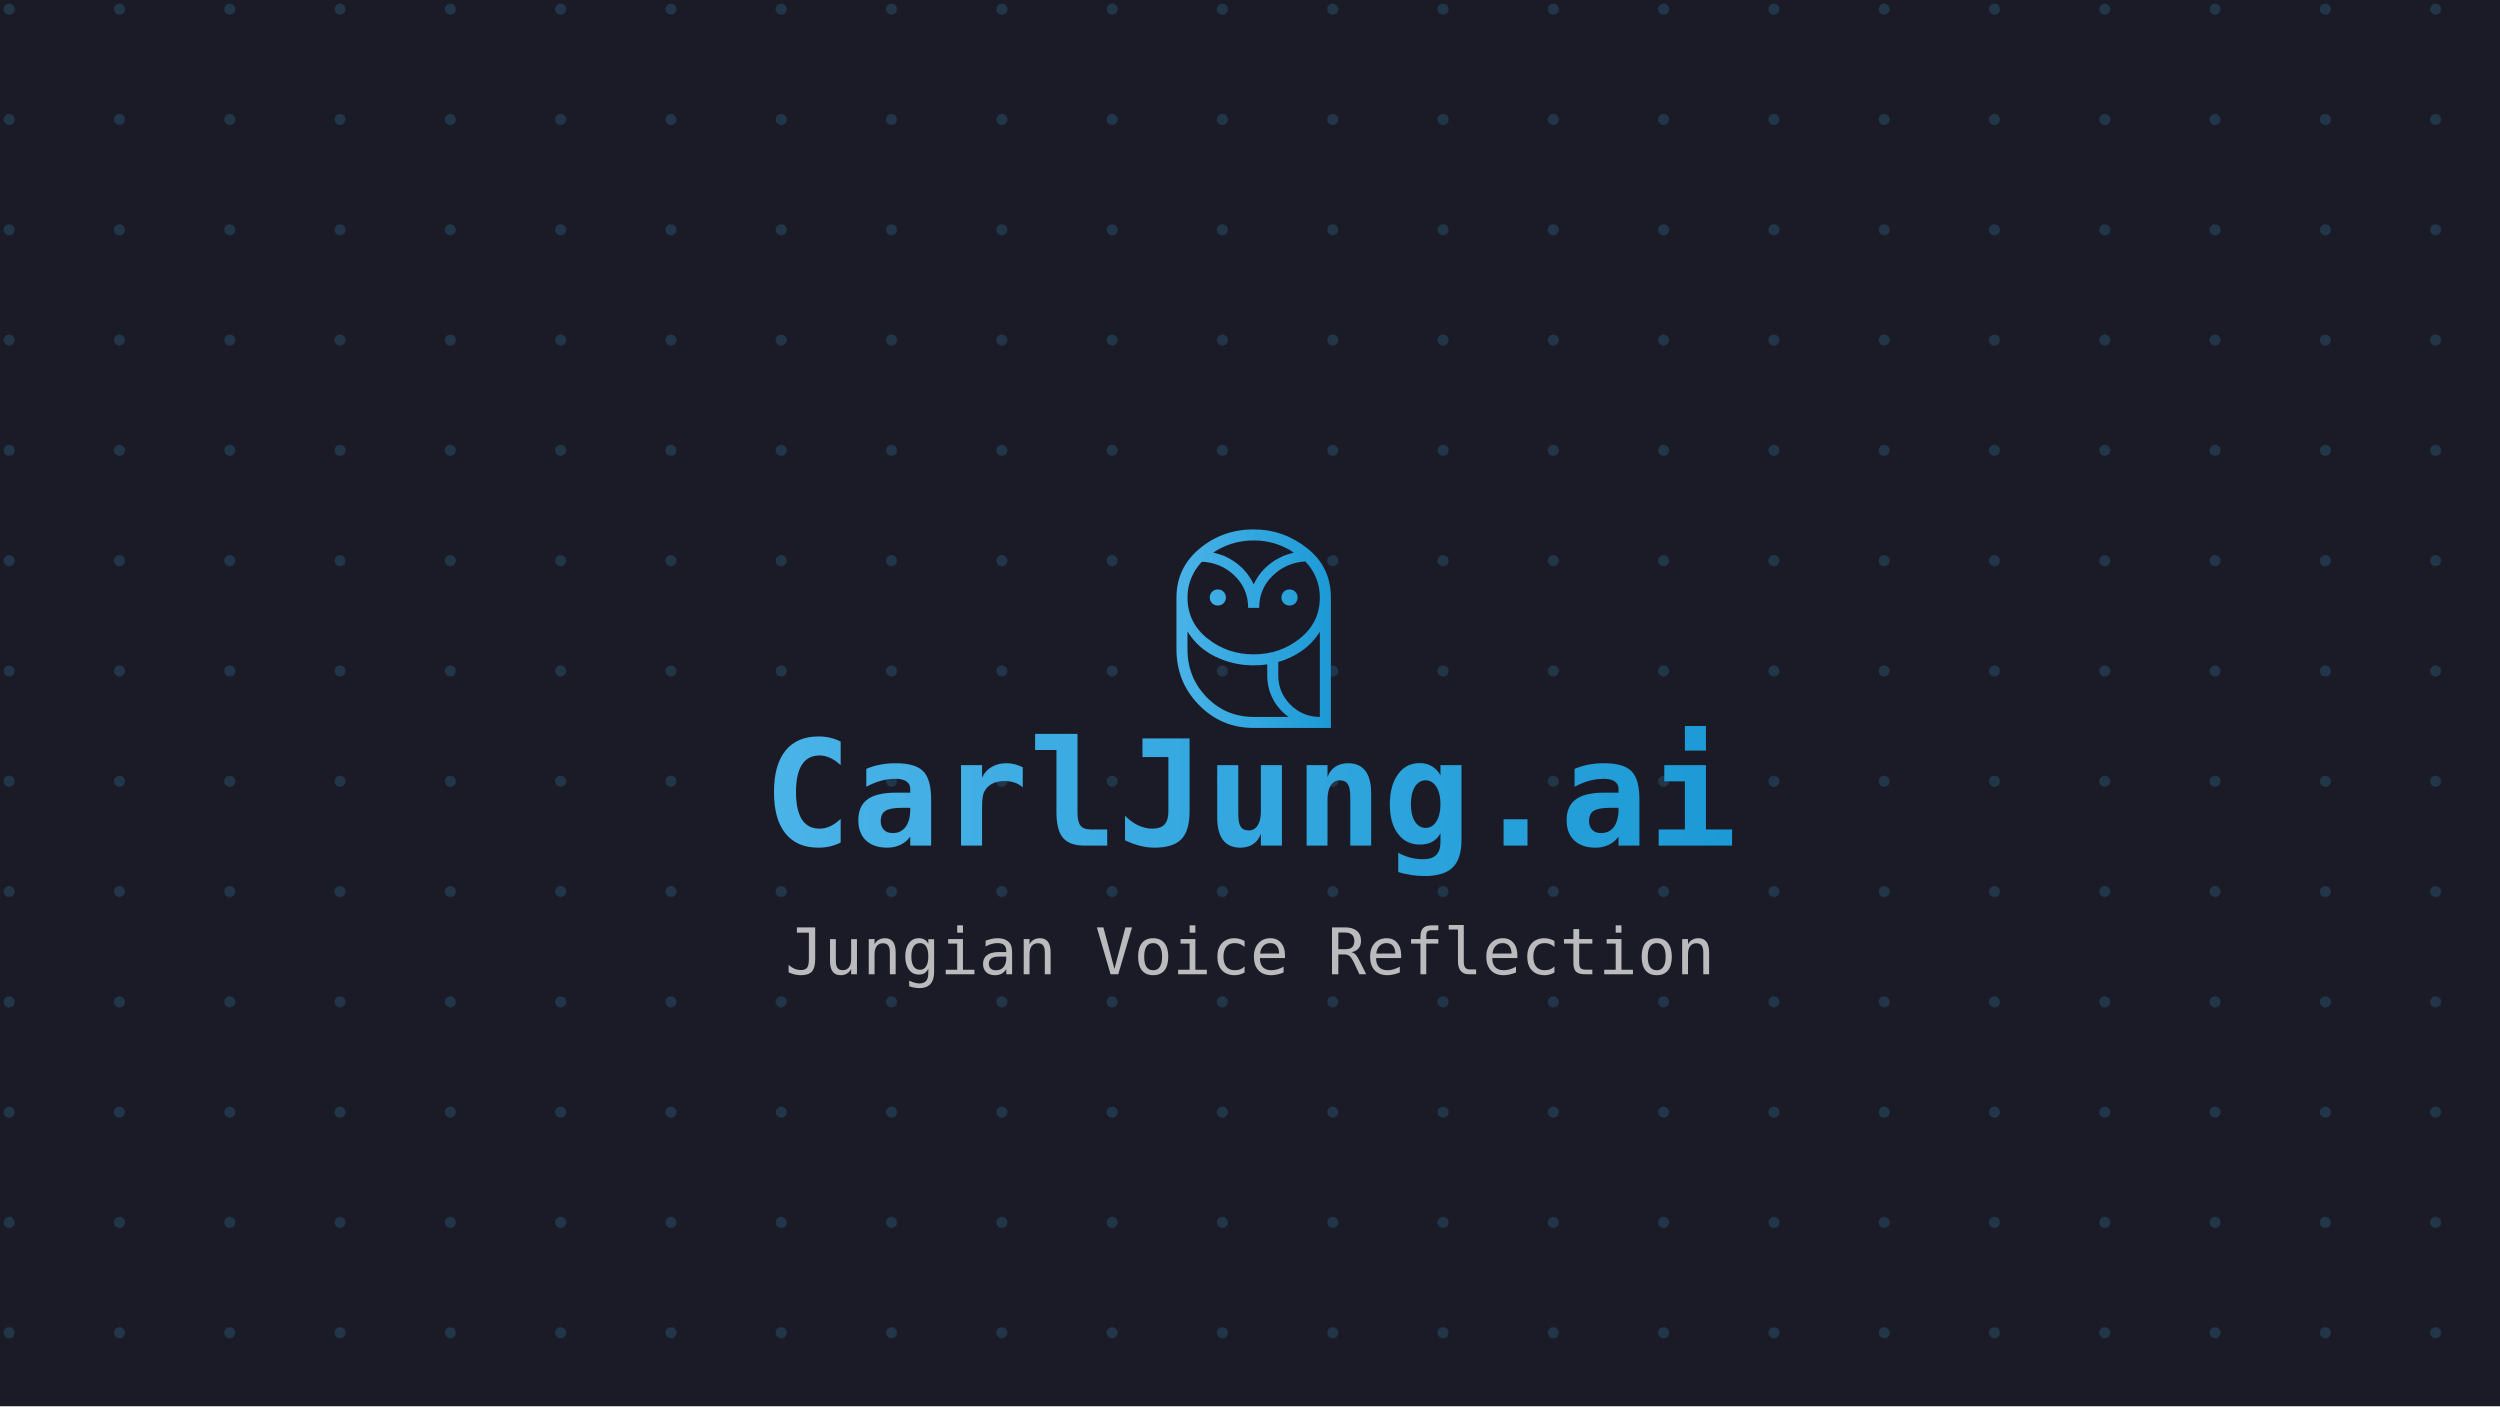
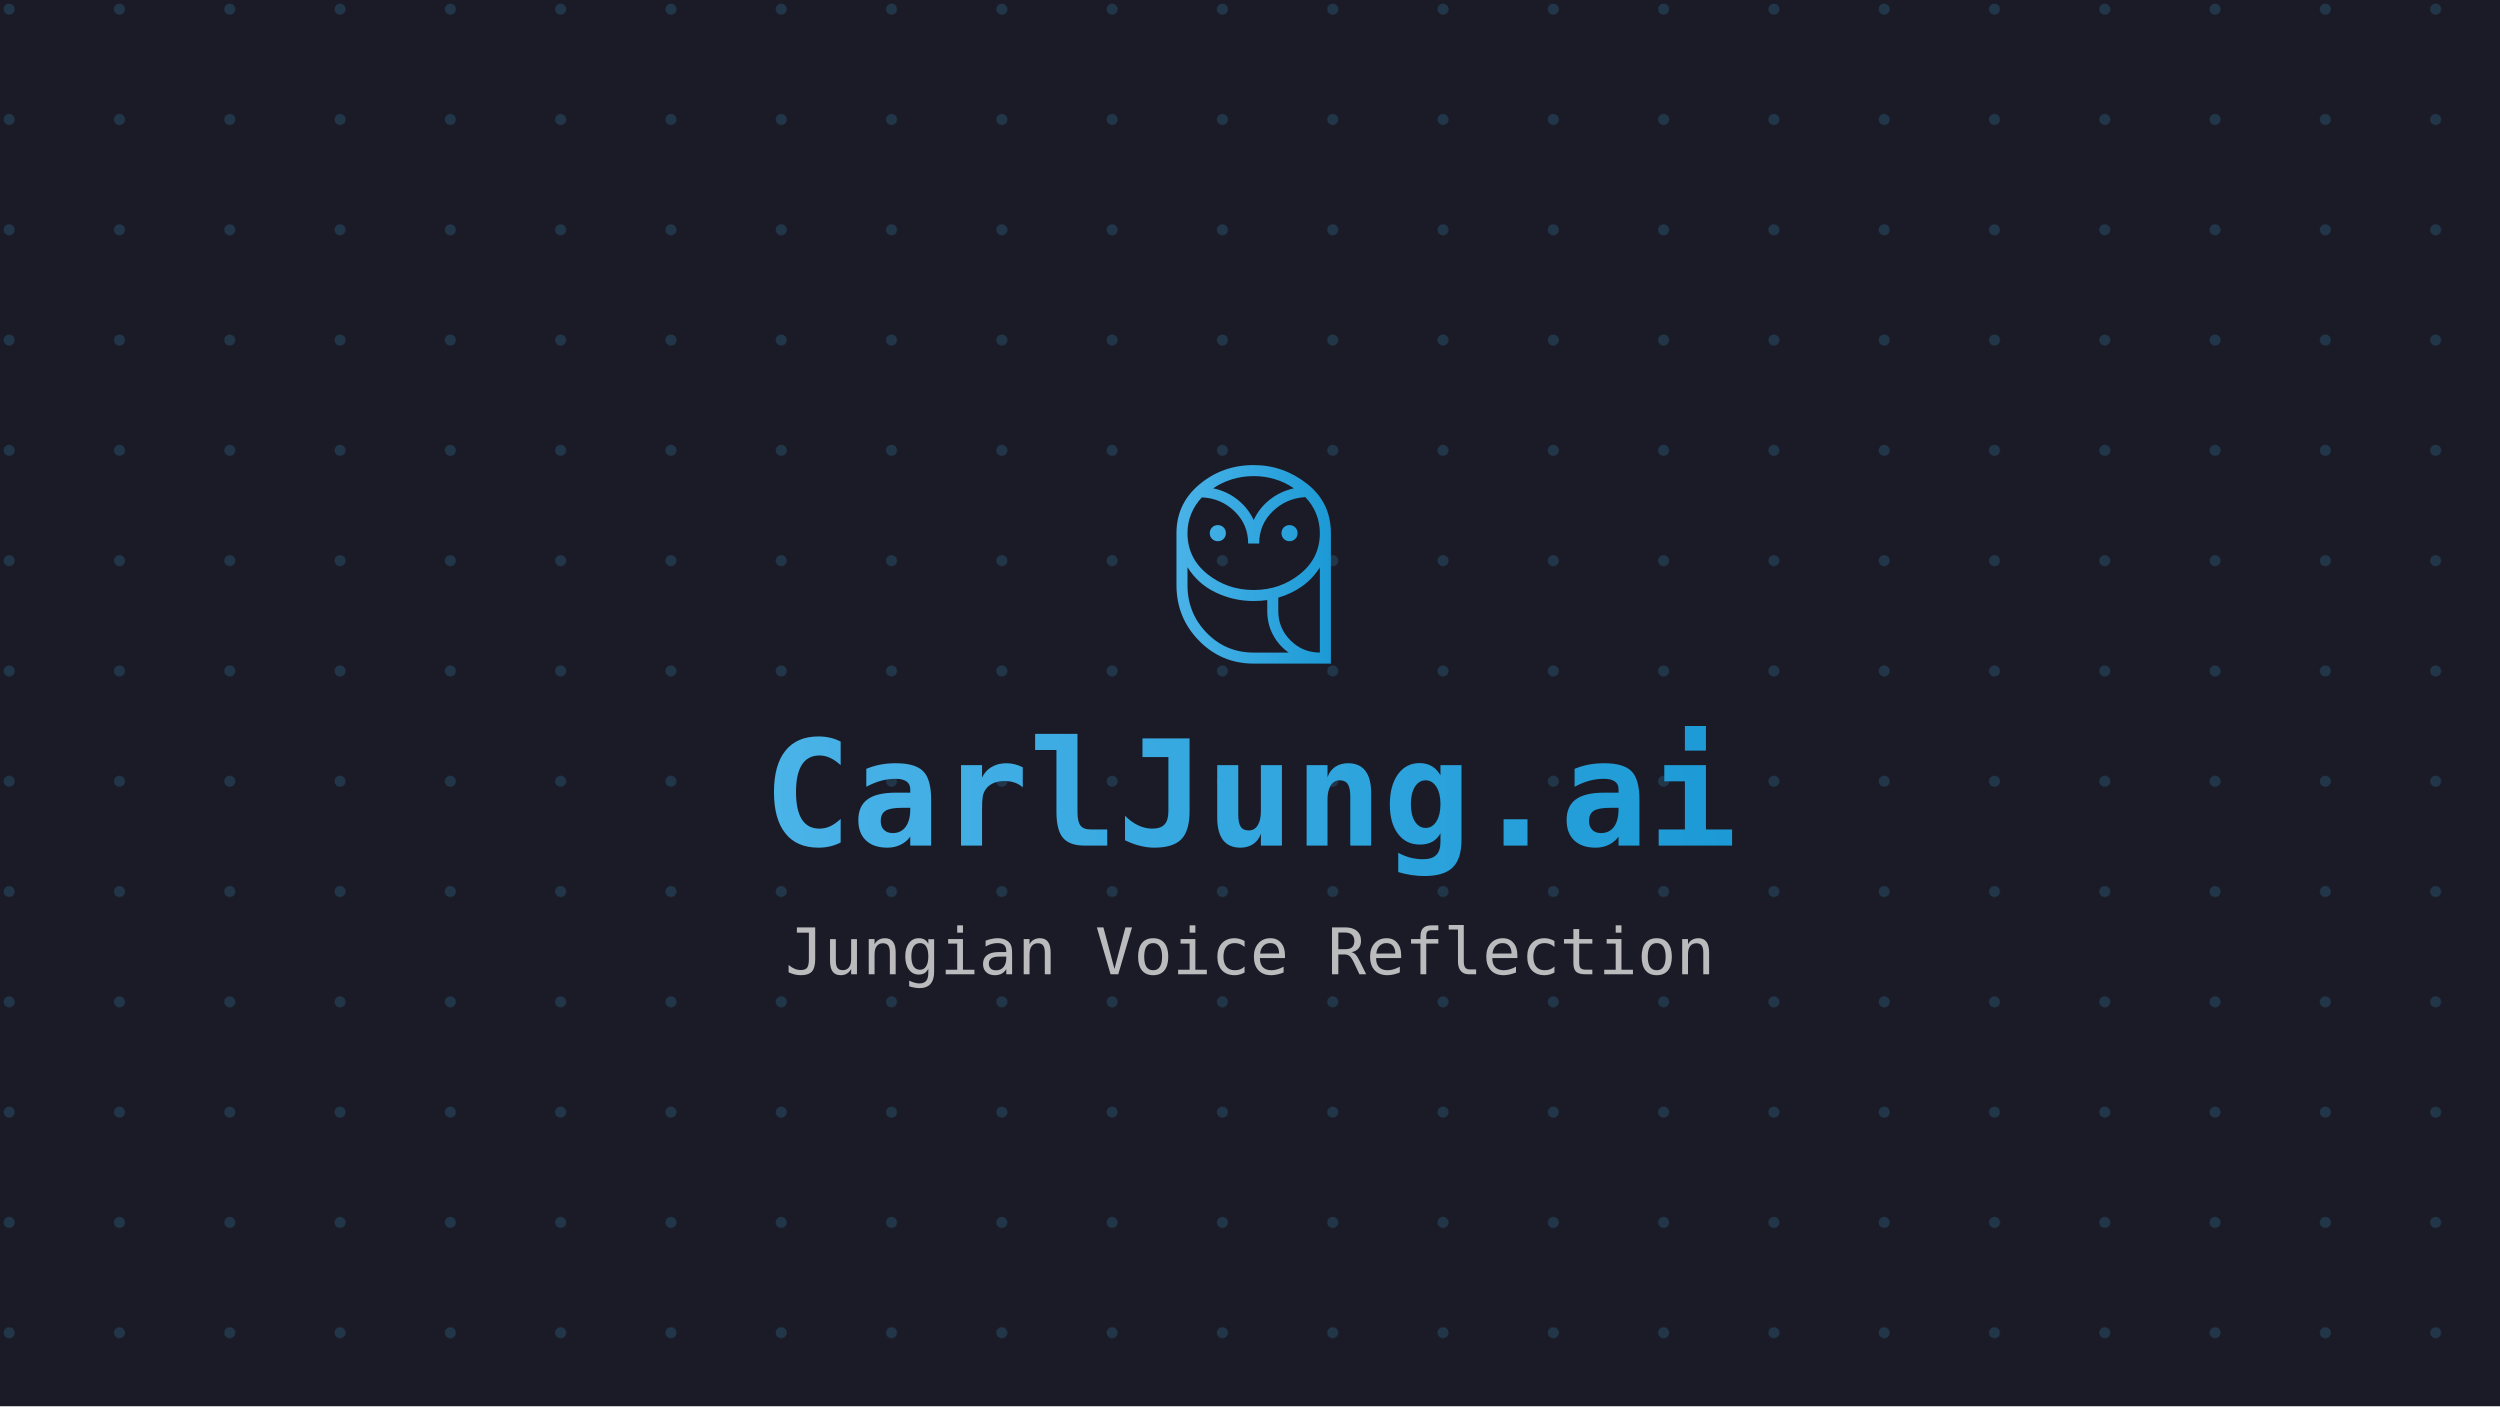
<svg xmlns="http://www.w3.org/2000/svg" width="544" height="306">
  <defs>
    <linearGradient id="grad4" x1="0%" y1="0%" x2="100%" y2="0%">
      <stop offset="0%" style="stop-color:#4ab3e8;stop-opacity:1" />
      <stop offset="100%" style="stop-color:#1c9ad6;stop-opacity:1" />
    </linearGradient>
    <pattern id="dots4" x="0" y="0" width="24" height="24" patternUnits="userSpaceOnUse">
      <circle cx="2" cy="2" r="1.2" fill="#4ab3e8" opacity="0.18" />
    </pattern>
  </defs>
  <rect width="544" height="306" fill="#1a1b26" />
  <rect width="544" height="306" fill="url(#dots4)" />
-   <g transform="translate(244, 108) scale(2.4)" fill="url(#grad4)">
+   <g transform="translate(244, 94) scale(2.4)" fill="url(#grad4)">
    <path d="M12 21q-2.927 0-4.963-2.084T5 13.885V9.173q0-2.684 2.092-4.429T12 3q2.68 0 4.84 1.696T19 9.173V21zm0-1h3.173q-.898-.625-1.42-1.609q-.522-.983-.522-2.16v-.993q-.308.045-.606.067t-.625.022q-1.81 0-3.43-.77T6 12.26v1.625q0 2.538 1.74 4.327Q9.48 20 12 20m2.23-3.77q0 1.559 1.107 2.664T18 20v-7.721q-.65 1.035-1.621 1.718q-.971.684-2.148 1.022zm-2.73-6.114q0-1.727-1.23-2.92Q9.038 6.004 7.303 5.93q-.608.638-.956 1.465T6 9.173q0 2.264 1.803 3.709T12 14.327t4.197-1.445T18 9.173q0-.952-.348-1.791q-.348-.84-.975-1.478q-1.735.108-2.956 1.296Q12.5 8.389 12.5 10.116zm-3.27-.423q-.21-.21-.21-.52t.21-.52t.52-.21t.52.21t.21.52t-.21.52t-.52.21t-.52-.21m6.5 0q-.21-.21-.21-.52t.21-.52t.52-.21t.52.21t.21.52t-.21.52t-.52.21t-.52-.21M8.327 5.108q1.235.254 2.204 1.02q.969.768 1.469 1.858q.5-1.09 1.457-1.848t2.191-1.03q-.76-.525-1.687-.817Q13.032 4 12 4t-1.97.291t-1.703.817M19 20h-5.77zm-7 0q-2.52 0-4.26-1.789T6 13.886q0 2.538 1.74 4.327Q9.48 20 12 20h3.173zm2.23-3.77q0 1.559 1.107 2.664T18 20q-1.558 0-2.664-1.106t-1.105-2.663M12 7.986" />
  </g>
  <text x="272" y="184" font-family="'IBM Plex Mono', 'JetBrains Mono', 'SF Mono', Menlo, Consolas, monospace" font-size="32" font-weight="700" fill="url(#grad4)" text-anchor="middle">CarlJung.ai</text>
  <text x="272" y="212" font-family="'IBM Plex Mono', 'JetBrains Mono', 'SF Mono', Menlo, Consolas, monospace" font-size="14" fill="rgba(255,255,255,0.7)" text-anchor="middle">Jungian Voice Reflection</text>
</svg>
